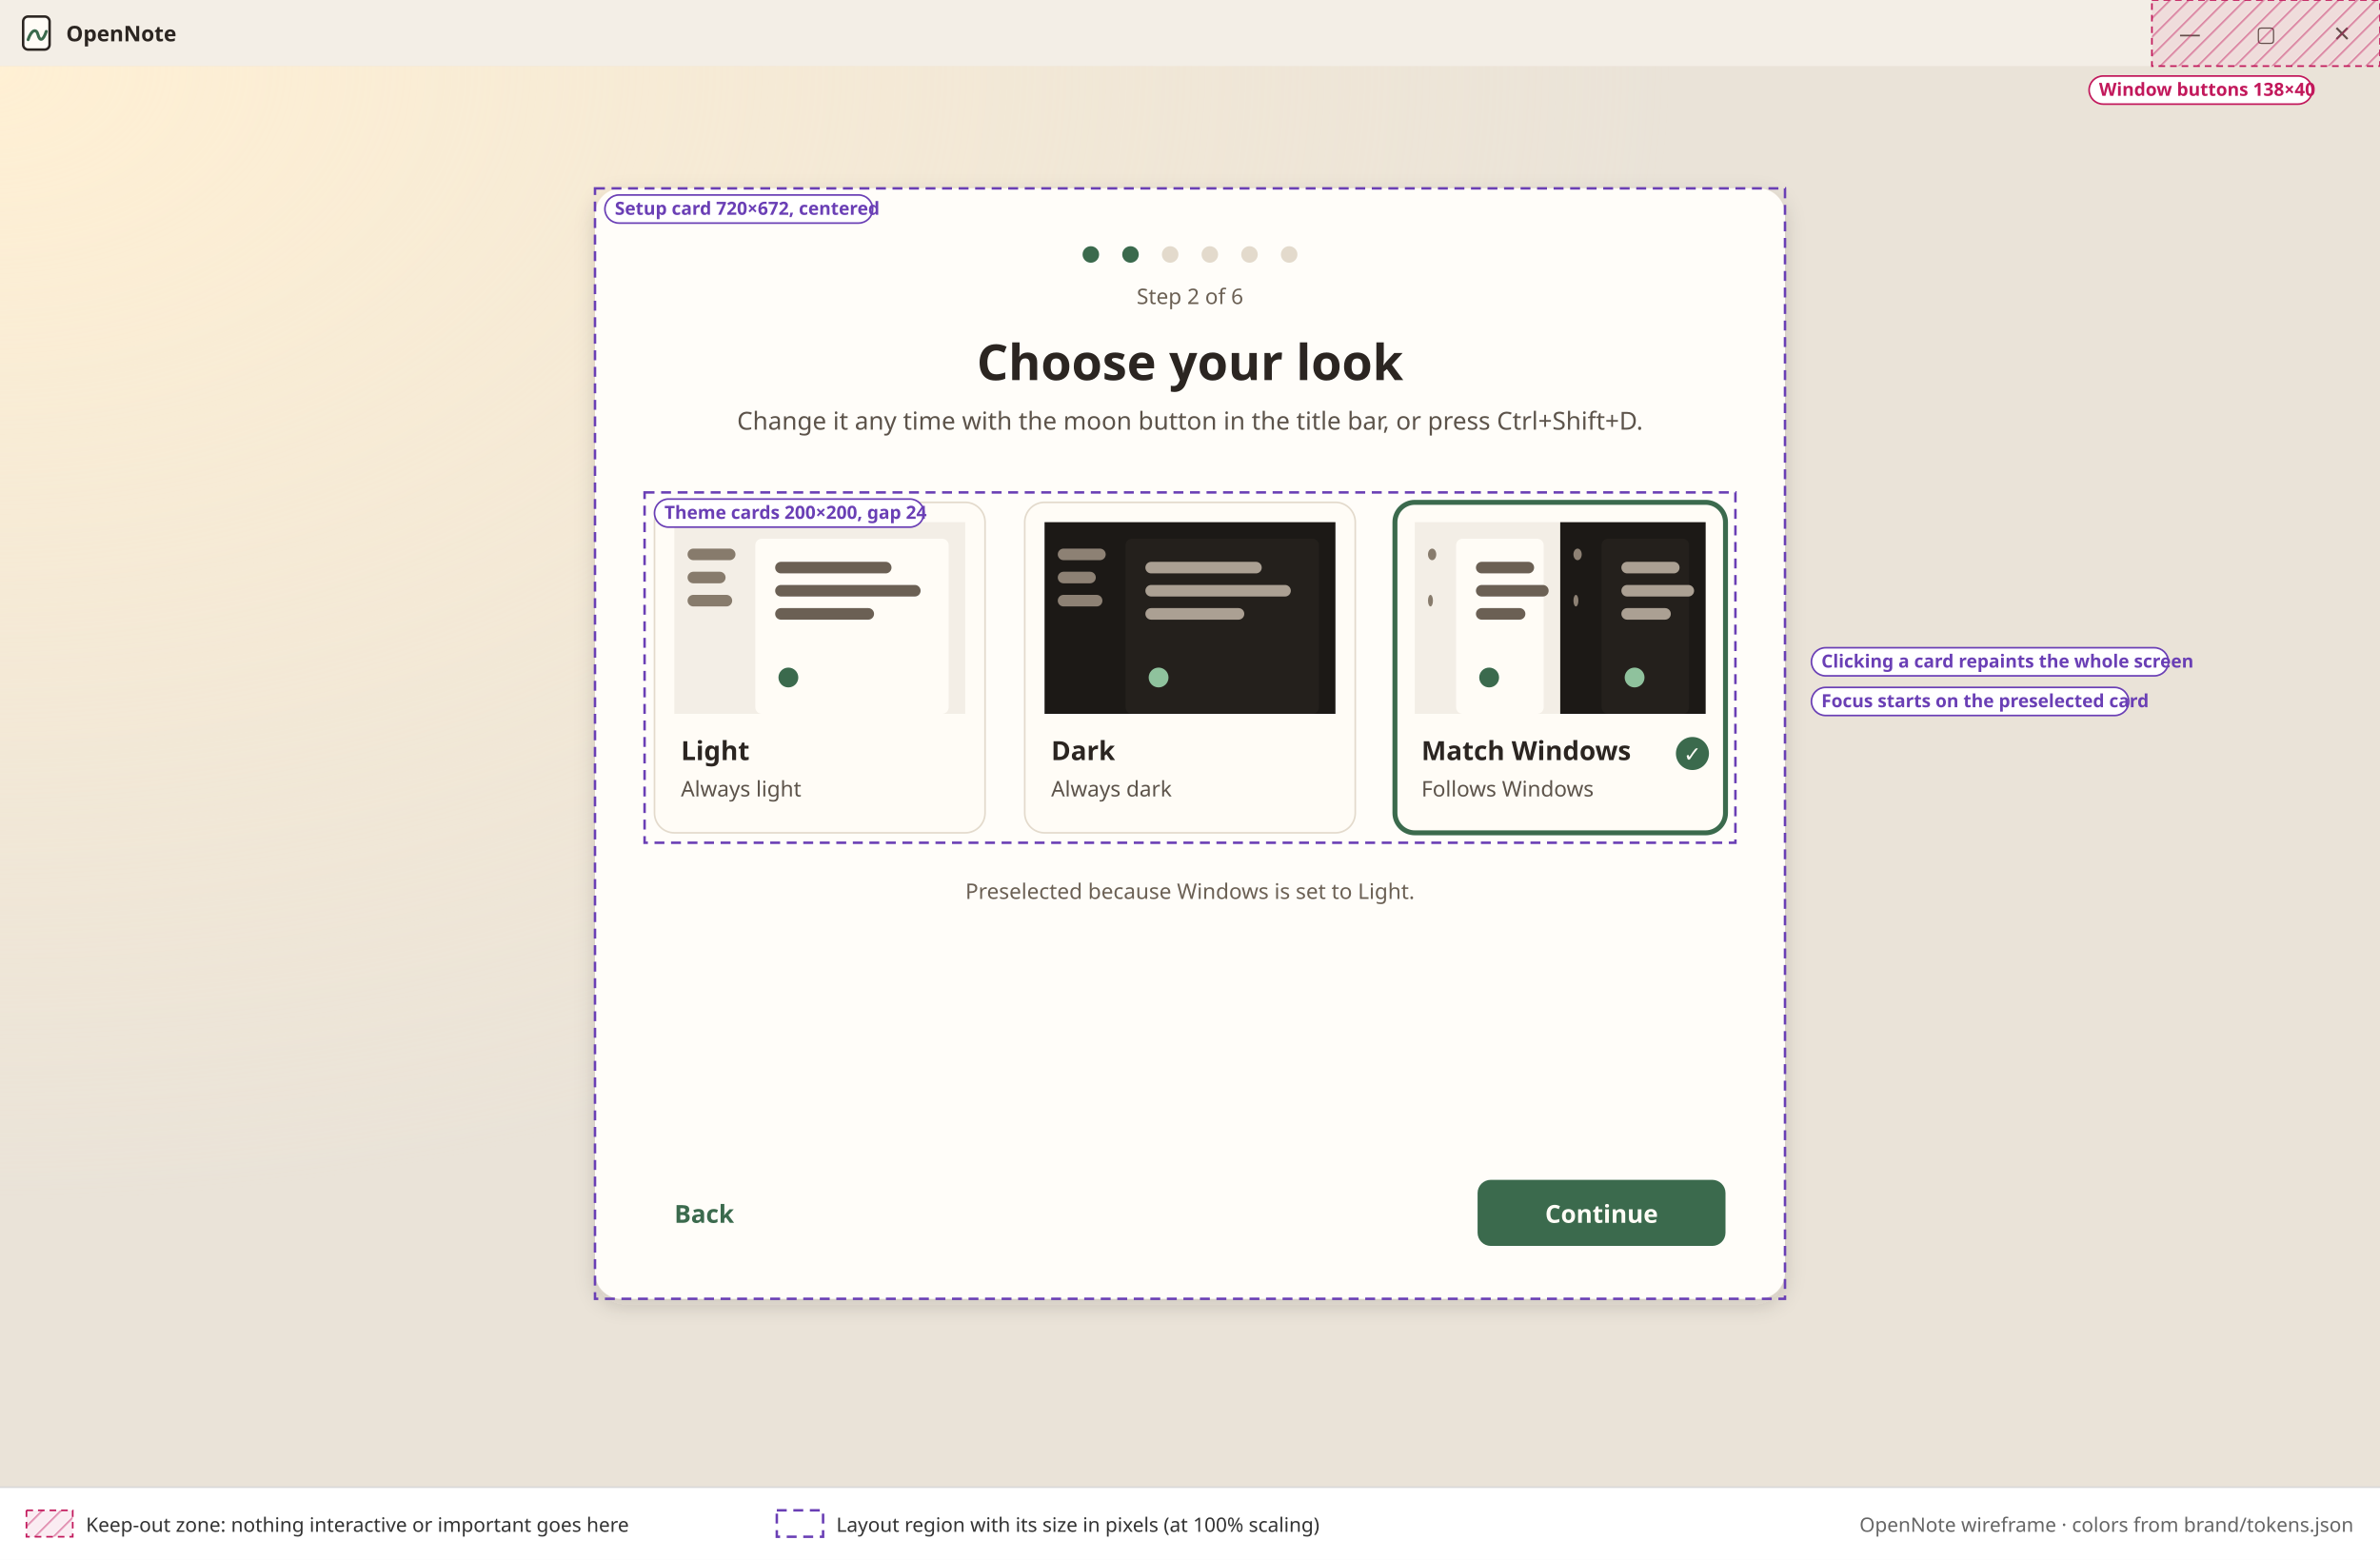
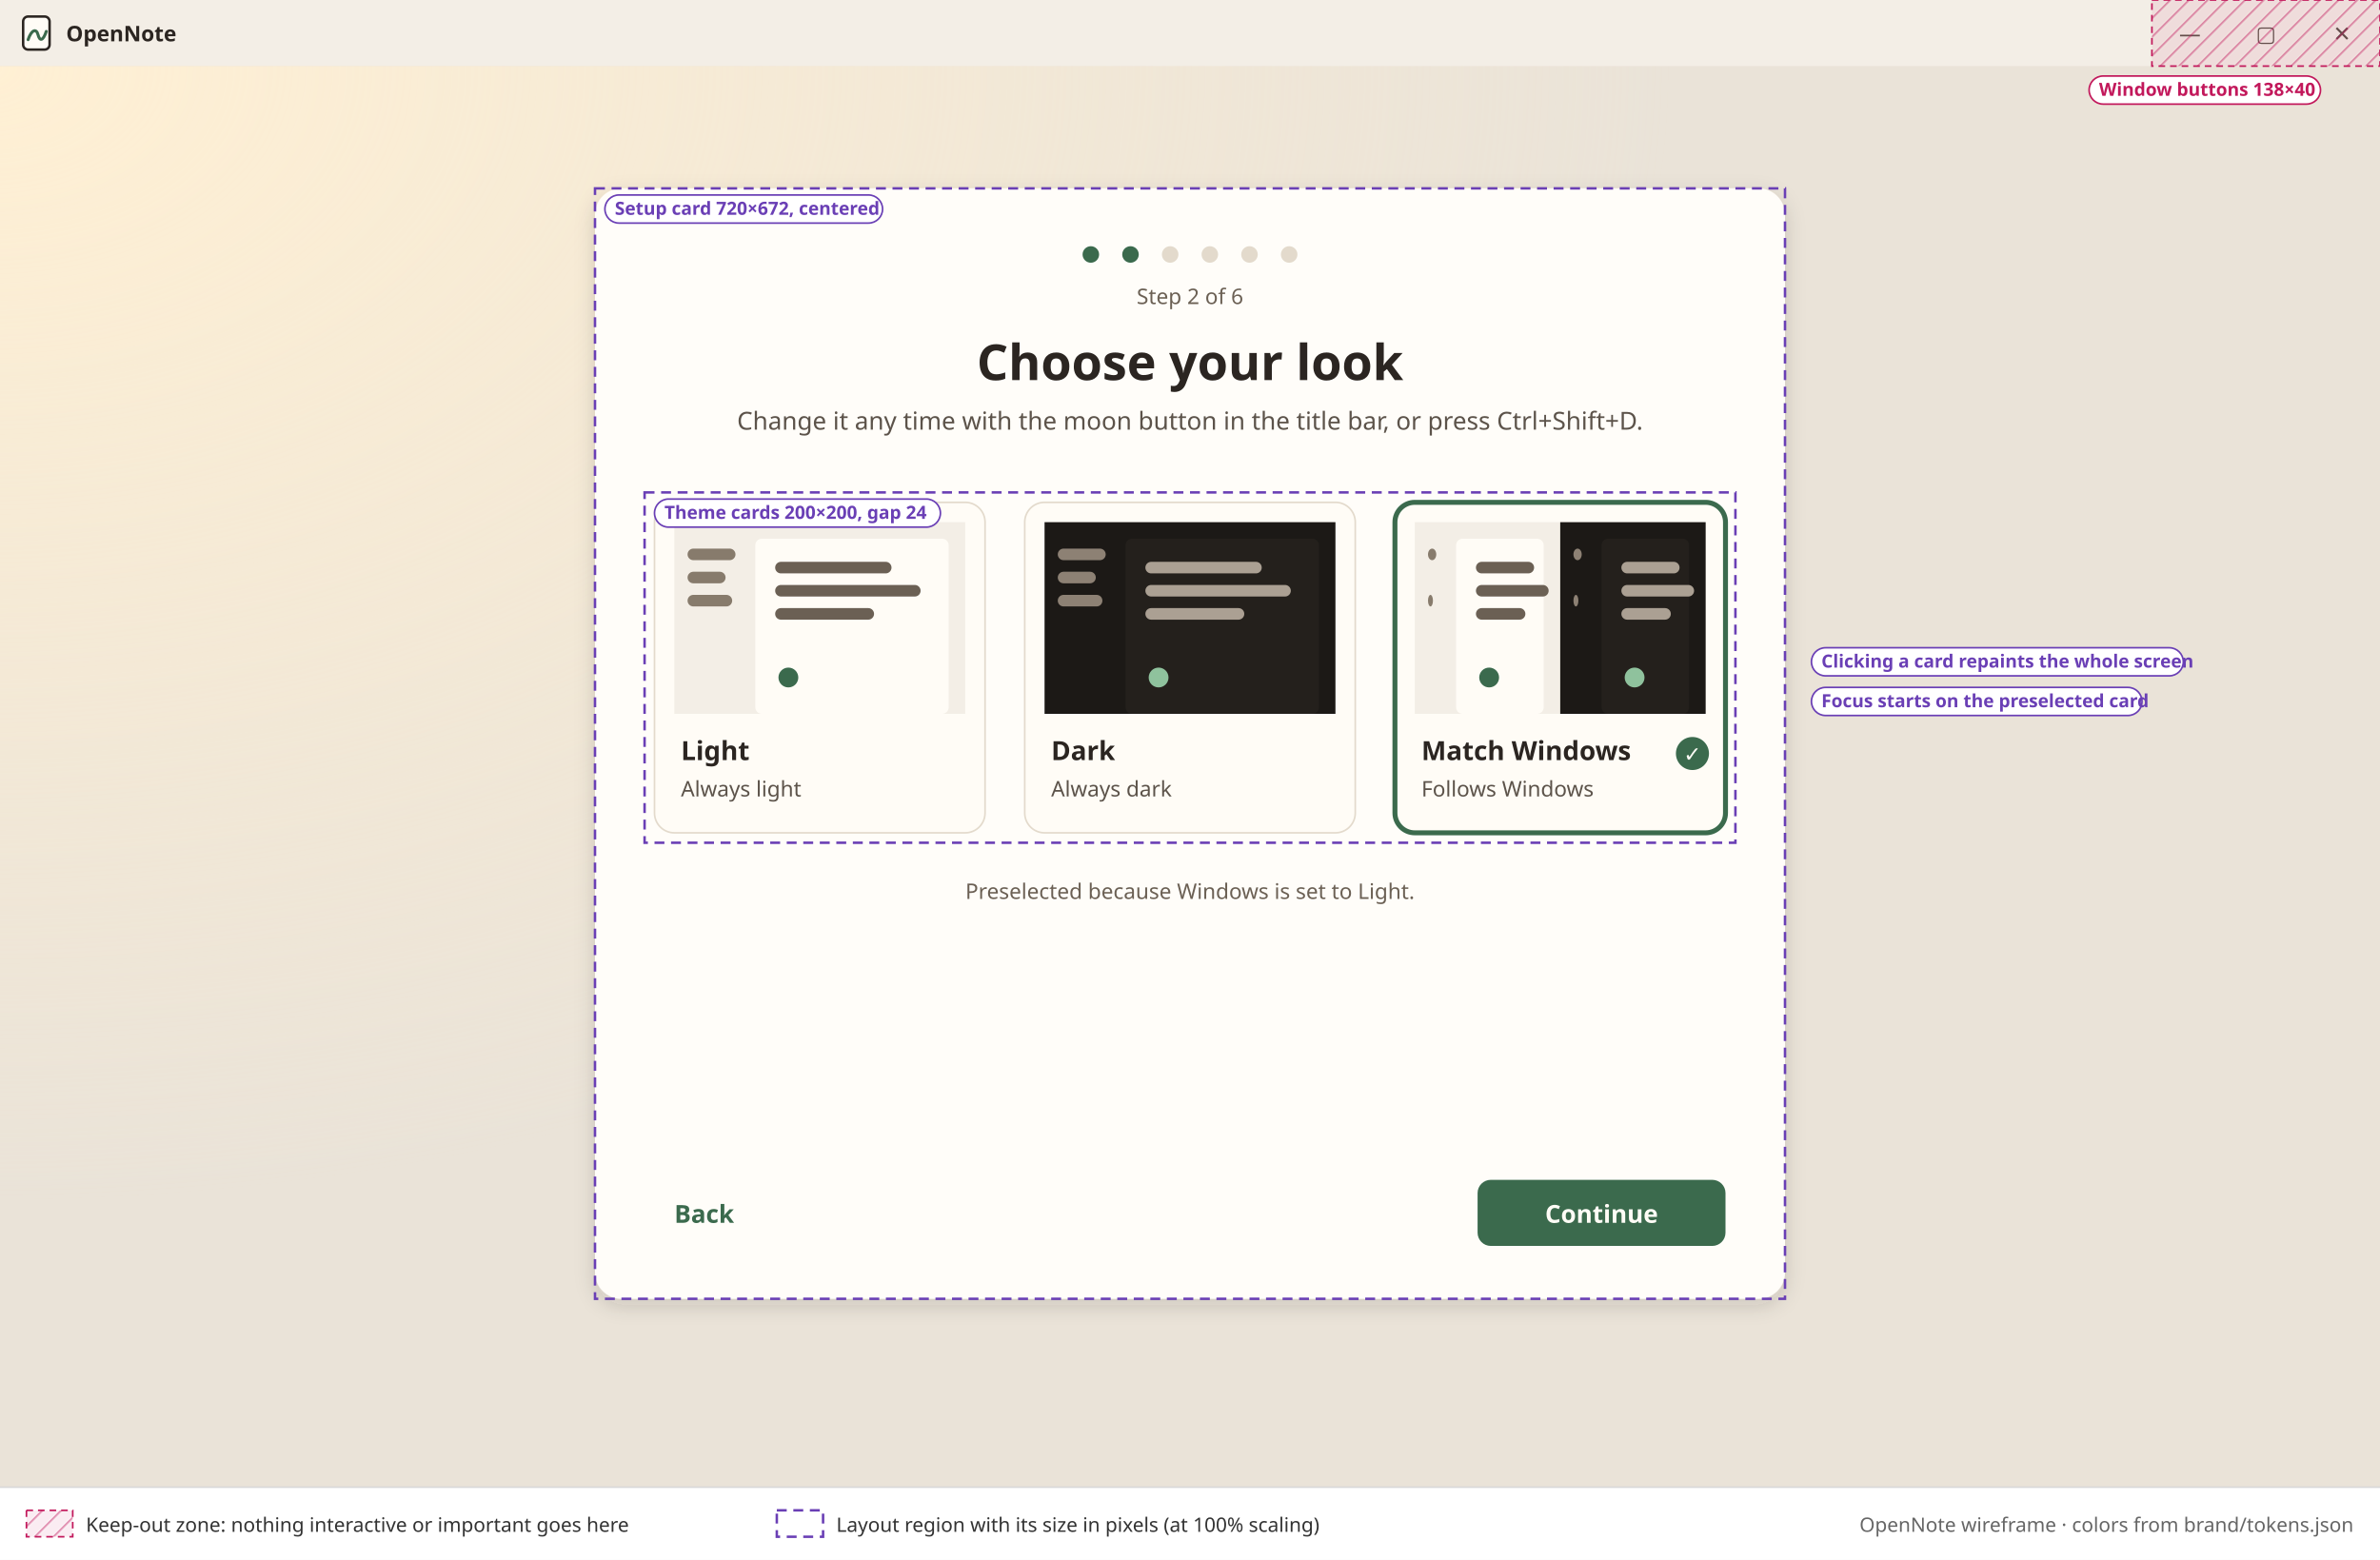
<svg xmlns="http://www.w3.org/2000/svg" viewBox="0 0 1440 944" width="1440" height="944" role="img">
  <defs>
    <pattern id="hatch" width="8" height="8" patternUnits="userSpaceOnUse" patternTransform="rotate(45)">
      <rect width="8" height="8" fill="#C2185B" fill-opacity="0.08" />
      <line x1="0" y1="0" x2="0" y2="8" stroke="#C2185B" stroke-opacity="0.45" stroke-width="2" />
    </pattern>
    <filter id="shadow" x="-10%" y="-10%" width="120%" height="130%">
      <feDropShadow dx="0" dy="4" stdDeviation="6" flood-color="#2B2521" flood-opacity="0.16" />
    </filter>
  </defs>
  <rect x="0" y="0" width="1440" height="900" rx="0" fill="#F3EEE6" />
  <rect x="0" y="0" width="1440" height="40" rx="0" fill="#F3EEE6" />
  <rect x="14" y="10" width="16" height="20" rx="3" fill="#FFFCF6" stroke="#2B2521" stroke-width="1.5" />
  <path d="M17 24c2-6 5-7 6-3s3 4 5-2" fill="none" stroke-linecap="round" stroke-linejoin="round" stroke="#3B6A4D" stroke-width="1.8" />
  <text x="40" y="25" font-size="13" font-weight="600" fill="#2B2521" text-anchor="start" font-family="'Atkinson Hyperlegible Next', 'Segoe UI', system-ui, sans-serif">OpenNote</text>
  <text x="1325" y="25" font-size="13" font-weight="400" fill="#5C534A" text-anchor="middle" font-family="'Atkinson Hyperlegible Next', 'Segoe UI', system-ui, sans-serif">—</text>
  <text x="1371" y="25" font-size="13" font-weight="400" fill="#5C534A" text-anchor="middle" font-family="'Atkinson Hyperlegible Next', 'Segoe UI', system-ui, sans-serif">▢</text>
  <text x="1417" y="25" font-size="13" font-weight="400" fill="#5C534A" text-anchor="middle" font-family="'Atkinson Hyperlegible Next', 'Segoe UI', system-ui, sans-serif">✕</text>
  <defs>
    <radialGradient id="ambient1" cx="0" cy="0" r="1" gradientUnits="userSpaceOnUse" gradientTransform="translate(0 40) scale(1008 688)">
      <stop offset="0" stop-color="#FFF0D4" />
      <stop offset="1" stop-color="#FFF0D4" stop-opacity="0" />
    </radialGradient>
    <radialGradient id="ambient1p">
      <stop offset="0" stop-color="#FCE4B8" />
      <stop offset="1" stop-color="#FCE4B8" stop-opacity="0" />
    </radialGradient>
  </defs>
  <rect x="0" y="40" width="1440" height="860" rx="0" fill="#EAE3D8" />
  <rect x="0" y="40" width="1440" height="860" fill="url(#ambient1)" />
  <rect x="360" y="114" width="720" height="672" rx="16" fill="#FFFDF9" filter="url(#shadow)" />
  <circle cx="660" cy="154" r="5" fill="#3B6A4D" />
  <circle cx="684" cy="154" r="5" fill="#3B6A4D" />
  <circle cx="708" cy="154" r="5" fill="#E3DACC" />
  <circle cx="732" cy="154" r="5" fill="#E3DACC" />
  <circle cx="756" cy="154" r="5" fill="#E3DACC" />
  <circle cx="780" cy="154" r="5" fill="#E3DACC" />
  <text x="720" y="184" font-size="13" font-weight="400" fill="#6B6054" text-anchor="middle" font-family="'Atkinson Hyperlegible Next', 'Segoe UI', system-ui, sans-serif">Step 2 of 6</text>
  <text x="720" y="230" font-size="30" font-weight="600" fill="#2B2521" text-anchor="middle" font-family="'Atkinson Hyperlegible Next', 'Segoe UI', system-ui, sans-serif">Choose your look</text>
  <text x="720" y="260" font-size="15" font-weight="400" fill="#5C534A" text-anchor="middle" font-family="'Atkinson Hyperlegible Next', 'Segoe UI', system-ui, sans-serif">Change it any time with the moon button in the title bar, or press Ctrl+Shift+D.</text>
  <rect x="396" y="304" width="200" height="200" rx="12" fill="#FFFCF6" stroke="#E3DACC" stroke-width="1" />
  <rect x="408" y="316" width="176" height="116" rx="0" fill="#F3EEE6" />
  <rect x="457" y="326" width="117" height="106" rx="4" fill="#FFFCF6" />
  <rect x="416" y="332" width="29" height="7" rx="3.5" fill="#877B6C" />
  <rect x="416" y="346" width="23" height="7" rx="3.5" fill="#877B6C" />
  <rect x="416" y="360" width="27" height="7" rx="3.5" fill="#877B6C" />
  <rect x="469" y="340" width="70.4" height="7" rx="3.5" fill="#6B6054" />
  <rect x="469" y="354" width="88" height="7" rx="3.5" fill="#6B6054" />
  <rect x="469" y="368" width="59.84" height="7" rx="3.5" fill="#6B6054" />
  <circle cx="477" cy="410" r="6" fill="#3B6A4D" />
  <text x="412" y="460" font-size="16" font-weight="600" fill="#2B2521" text-anchor="start" font-family="'Atkinson Hyperlegible Next', 'Segoe UI', system-ui, sans-serif">Light</text>
  <text x="412" y="482" font-size="13" font-weight="400" fill="#5C534A" text-anchor="start" font-family="'Atkinson Hyperlegible Next', 'Segoe UI', system-ui, sans-serif">Always light</text>
  <rect x="620" y="304" width="200" height="200" rx="12" fill="#FFFCF6" stroke="#E3DACC" stroke-width="1" />
  <rect x="632" y="316" width="176" height="116" rx="0" fill="#1C1916" />
  <rect x="681" y="326" width="117" height="106" rx="4" fill="#24201C" />
  <rect x="640" y="332" width="29" height="7" rx="3.5" fill="#8D8174" />
  <rect x="640" y="346" width="23" height="7" rx="3.5" fill="#8D8174" />
  <rect x="640" y="360" width="27" height="7" rx="3.5" fill="#8D8174" />
  <rect x="693" y="340" width="70.4" height="7" rx="3.5" fill="#ABA093" />
  <rect x="693" y="354" width="88" height="7" rx="3.5" fill="#ABA093" />
  <rect x="693" y="368" width="59.84" height="7" rx="3.5" fill="#ABA093" />
  <circle cx="701" cy="410" r="6" fill="#8FC29D" />
  <text x="636" y="460" font-size="16" font-weight="600" fill="#2B2521" text-anchor="start" font-family="'Atkinson Hyperlegible Next', 'Segoe UI', system-ui, sans-serif">Dark</text>
  <text x="636" y="482" font-size="13" font-weight="400" fill="#5C534A" text-anchor="start" font-family="'Atkinson Hyperlegible Next', 'Segoe UI', system-ui, sans-serif">Always dark</text>
  <rect x="844" y="304" width="200" height="200" rx="12" fill="#FFFCF6" stroke="#3B6A4D" stroke-width="3" />
  <rect x="856" y="316" width="88" height="116" rx="0" fill="#F3EEE6" />
  <rect x="881" y="326" width="53" height="106" rx="4" fill="#FFFCF6" />
  <rect x="864" y="332" width="5" height="7" rx="3.5" fill="#877B6C" />
  <rect x="864" y="346" width="-1" height="7" rx="3.5" fill="#877B6C" />
  <rect x="864" y="360" width="3" height="7" rx="3.5" fill="#877B6C" />
  <rect x="893" y="340" width="35.2" height="7" rx="3.5" fill="#6B6054" />
  <rect x="893" y="354" width="44" height="7" rx="3.5" fill="#6B6054" />
  <rect x="893" y="368" width="29.92" height="7" rx="3.5" fill="#6B6054" />
  <circle cx="901" cy="410" r="6" fill="#3B6A4D" />
  <rect x="944" y="316" width="88" height="116" rx="0" fill="#1C1916" />
  <rect x="969" y="326" width="53" height="106" rx="4" fill="#24201C" />
  <rect x="952" y="332" width="5" height="7" rx="3.5" fill="#8D8174" />
  <rect x="952" y="346" width="-1" height="7" rx="3.5" fill="#8D8174" />
  <rect x="952" y="360" width="3" height="7" rx="3.5" fill="#8D8174" />
  <rect x="981" y="340" width="35.2" height="7" rx="3.5" fill="#ABA093" />
  <rect x="981" y="354" width="44" height="7" rx="3.5" fill="#ABA093" />
  <rect x="981" y="368" width="29.92" height="7" rx="3.5" fill="#ABA093" />
  <circle cx="989" cy="410" r="6" fill="#8FC29D" />
  <text x="860" y="460" font-size="16" font-weight="600" fill="#2B2521" text-anchor="start" font-family="'Atkinson Hyperlegible Next', 'Segoe UI', system-ui, sans-serif">Match Windows</text>
  <text x="860" y="482" font-size="13" font-weight="400" fill="#5C534A" text-anchor="start" font-family="'Atkinson Hyperlegible Next', 'Segoe UI', system-ui, sans-serif">Follows Windows</text>
  <circle cx="1024" cy="456" r="10" fill="#3B6A4D" />
  <text x="1024" y="461" font-size="13" font-weight="700" fill="#FFFCF6" text-anchor="middle" font-family="'Atkinson Hyperlegible Next', 'Segoe UI', system-ui, sans-serif">✓</text>
  <text x="720" y="544" font-size="13" font-weight="400" fill="#6B6054" text-anchor="middle" font-family="'Atkinson Hyperlegible Next', 'Segoe UI', system-ui, sans-serif">Preselected because Windows is set to Light.</text>
  <text x="408" y="740" font-size="15" font-weight="600" fill="#3B6A4D" text-anchor="start" font-family="'Atkinson Hyperlegible Next', 'Segoe UI', system-ui, sans-serif">Back</text>
  <g data-fit="8" data-center="both">
    <rect x="894" y="714" width="150" height="40" rx="8" fill="#3B6A4D" />
    <text x="969" y="740" font-size="15" font-weight="600" fill="#FFFCF6" text-anchor="middle" font-family="'Atkinson Hyperlegible Next', 'Segoe UI', system-ui, sans-serif">Continue</text>
  </g>
  <g pointer-events="none">
    <rect x="360" y="114" width="720" height="672" rx="0" fill="none" stroke="#6A3FB5" stroke-width="1.5" stroke-dasharray="6 4" />
  </g>
  <g data-fit="4" pointer-events="none">
-     <rect x="366" y="118" width="162" height="17" rx="8.5" fill="#FFFFFF" stroke="#6A3FB5" stroke-width="1" />
+     <rect x="366" y="118" width="168" height="17" rx="8.5" fill="#FFFFFF" stroke="#6A3FB5" stroke-width="1" />
    <text x="372" y="130" font-size="11" font-weight="600" fill="#6A3FB5" text-anchor="start" font-family="'Atkinson Hyperlegible Next', 'Segoe UI', system-ui, sans-serif">Setup card 720×672, centered</text>
  </g>
  <g pointer-events="none">
    <rect x="390" y="298" width="660" height="212" rx="0" fill="none" stroke="#6A3FB5" stroke-width="1.5" stroke-dasharray="6 4" />
  </g>
  <g data-fit="4" pointer-events="none">
-     <rect x="396" y="302" width="163" height="17" rx="8.5" fill="#FFFFFF" stroke="#6A3FB5" stroke-width="1" />
+     <rect x="396" y="302" width="173" height="17" rx="8.5" fill="#FFFFFF" stroke="#6A3FB5" stroke-width="1" />
    <text x="402" y="314" font-size="11" font-weight="600" fill="#6A3FB5" text-anchor="start" font-family="'Atkinson Hyperlegible Next', 'Segoe UI', system-ui, sans-serif">Theme cards 200×200, gap 24</text>
  </g>
  <g data-fit="4" pointer-events="none">
-     <rect x="1096" y="392" width="216" height="17" rx="8.5" fill="#FFFFFF" stroke="#6A3FB5" stroke-width="1" />
+     <rect x="1096" y="392" width="225" height="17" rx="8.5" fill="#FFFFFF" stroke="#6A3FB5" stroke-width="1" />
    <text x="1102" y="404" font-size="11" font-weight="600" fill="#6A3FB5" text-anchor="start" font-family="'Atkinson Hyperlegible Next', 'Segoe UI', system-ui, sans-serif">Clicking a card repaints the whole screen</text>
  </g>
  <g data-fit="4" pointer-events="none">
-     <rect x="1096" y="416" width="192" height="17" rx="8.5" fill="#FFFFFF" stroke="#6A3FB5" stroke-width="1" />
+     <rect x="1096" y="416" width="200" height="17" rx="8.5" fill="#FFFFFF" stroke="#6A3FB5" stroke-width="1" />
    <text x="1102" y="428" font-size="11" font-weight="600" fill="#6A3FB5" text-anchor="start" font-family="'Atkinson Hyperlegible Next', 'Segoe UI', system-ui, sans-serif">Focus starts on the preselected card</text>
  </g>
  <g pointer-events="none">
    <rect x="1302" y="0" width="138" height="40" rx="0" fill="url(#hatch)" stroke="#C2185B" stroke-width="1" stroke-dasharray="4 3" />
  </g>
  <g data-fit="4" pointer-events="none">
-     <rect x="1264" y="46" width="135" height="17" rx="8.5" fill="#FFFFFF" stroke="#C2185B" stroke-width="1" />
+     <rect x="1264" y="46" width="140" height="17" rx="8.5" fill="#FFFFFF" stroke="#C2185B" stroke-width="1" />
    <text x="1270" y="58" font-size="11" font-weight="600" fill="#C2185B" text-anchor="start" font-family="'Atkinson Hyperlegible Next', 'Segoe UI', system-ui, sans-serif">Window buttons 138×40</text>
  </g>
  <rect x="0" y="900" width="1440" height="44" rx="0" fill="#FFFFFF" />
  <line x1="0" y1="900" x2="1440" y2="900" stroke="#D9D9D9" />
  <rect x="16" y="914" width="28" height="16" rx="0" fill="url(#hatch)" stroke="#C2185B" stroke-width="1" stroke-dasharray="4 3" />
  <text x="52" y="927" font-size="12" font-weight="400" fill="#333" text-anchor="start" font-family="'Atkinson Hyperlegible Next', 'Segoe UI', system-ui, sans-serif">Keep-out zone: nothing interactive or important goes here</text>
  <rect x="470" y="914" width="28" height="16" rx="0" fill="none" stroke="#6A3FB5" stroke-width="1.5" stroke-dasharray="6 4" />
  <text x="506" y="927" font-size="12" font-weight="400" fill="#333" text-anchor="start" font-family="'Atkinson Hyperlegible Next', 'Segoe UI', system-ui, sans-serif">Layout region with its size in pixels (at 100% scaling)</text>
  <text x="1424" y="927" font-size="12" font-weight="400" fill="#666" text-anchor="end" font-family="'Atkinson Hyperlegible Next', 'Segoe UI', system-ui, sans-serif">OpenNote wireframe · colors from brand/tokens.json</text>
</svg>
